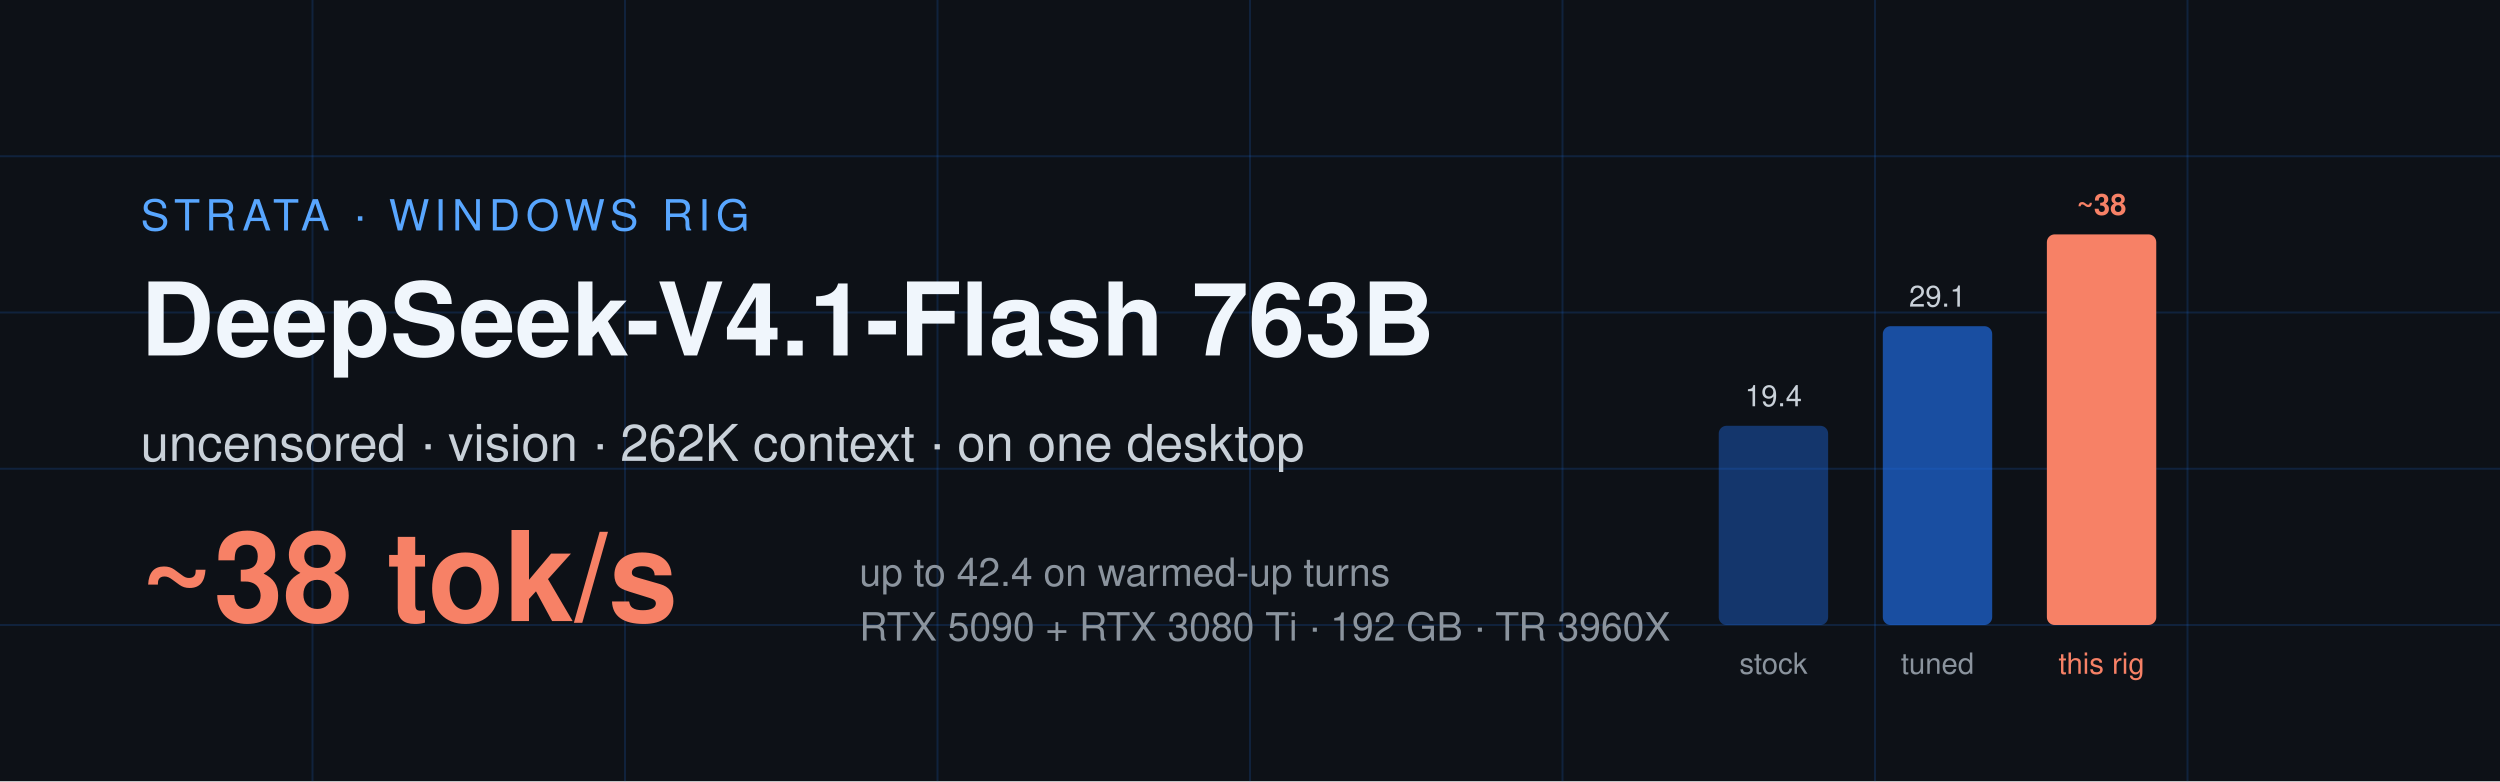
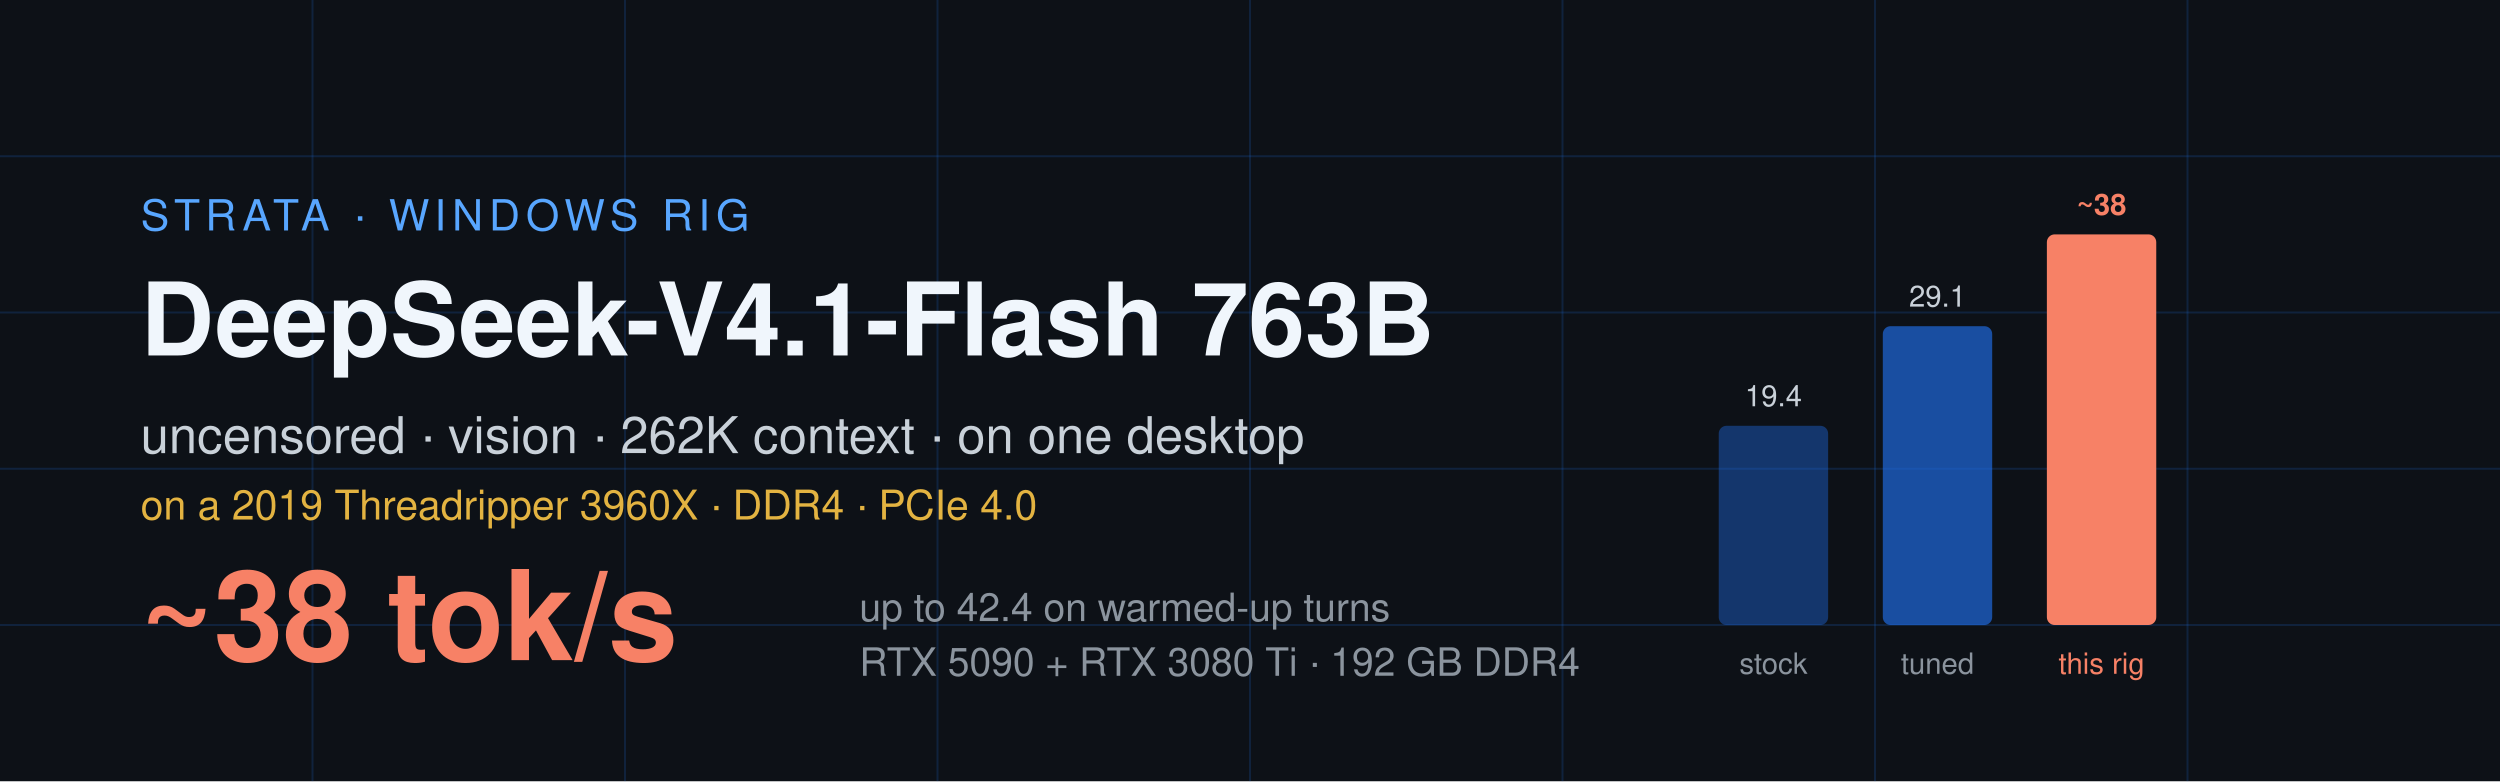
<svg xmlns="http://www.w3.org/2000/svg" width="1280" height="400" viewBox="0 0 1280 400" role="img" aria-label="Strata Windows Rig: DeepSeek-V4.1-Flash 763B at about 38 tokens per second on an RTX 5090, RTX 3080 Ti and 192 GB RAM">
  <rect width="1280" height="400" fill="#0d1117" />
  <g stroke="#1f6feb" stroke-opacity="0.18" stroke-width="1">
    <path d="M0 80H1280M0 160H1280M0 240H1280M0 320H1280" />
    <path d="M160 0V400M320 0V400M480 0V400M640 0V400M800 0V400M960 0V400M1120 0V400" />
  </g>
  <g fill="#1f6feb">
    <rect x="880" y="218" width="56" height="102" rx="4" fill-opacity="0.4" />
    <rect x="964" y="167" width="56" height="153" rx="4" fill-opacity="0.65" />
    <rect x="1048" y="120" width="56" height="200" rx="4" fill="#f78166" />
  </g>
  <g font-family="Segoe UI, Helvetica, Arial, sans-serif" font-size="15" text-anchor="middle">
    <text x="908" y="208" fill="#c9d1d9">19.4</text>
    <text x="992" y="157" fill="#c9d1d9">29.1</text>
    <text x="1076" y="110" fill="#f78166" font-weight="600">~38</text>
    <text x="908" y="345" fill="#8b949e">stock</text>
    <text x="992" y="345" fill="#8b949e">tuned</text>
    <text x="1076" y="345" fill="#f78166">this rig</text>
  </g>
  <g font-family="Segoe UI, Helvetica, Arial, sans-serif">
    <text x="72" y="118" fill="#58a6ff" font-size="22" letter-spacing="3">STRATA · WINDOWS RIG</text>
    <text x="72" y="182" fill="#f0f6fc" font-size="52" font-weight="600">DeepSeek-V4.1-Flash 763B</text>
-     <text x="72" y="236" fill="#c9d1d9" font-size="26">uncensored · vision · 262K context · on one desktop</text>
-     <text x="72" y="318" fill="#f78166" font-size="64" font-weight="700">~38 tok/s</text>
-     <text x="440" y="300" fill="#8b949e" font-size="20">up to 42.4 on warmed-up turns</text>
-     <text x="440" y="328" fill="#8b949e" font-size="20">RTX 5090 + RTX 3080 Ti · 192 GB · TR 3960X</text>
+     <text x="72" y="232" fill="#c9d1d9" font-size="26">uncensored · vision · 262K context · on one desktop</text>
+     <text x="72" y="266" fill="#e3b341" font-size="21">on a 2019 Threadripper 3960X · DDR4 · PCIe 4.0</text>
+     <text x="72" y="338" fill="#f78166" font-size="64" font-weight="700">~38 tok/s</text>
+     <text x="440" y="318" fill="#8b949e" font-size="20">up to 42.4 on warmed-up turns</text>
+     <text x="440" y="346" fill="#8b949e" font-size="20">RTX 5090 + RTX 3080 Ti · 192 GB DDR4</text>
  </g>
</svg>
